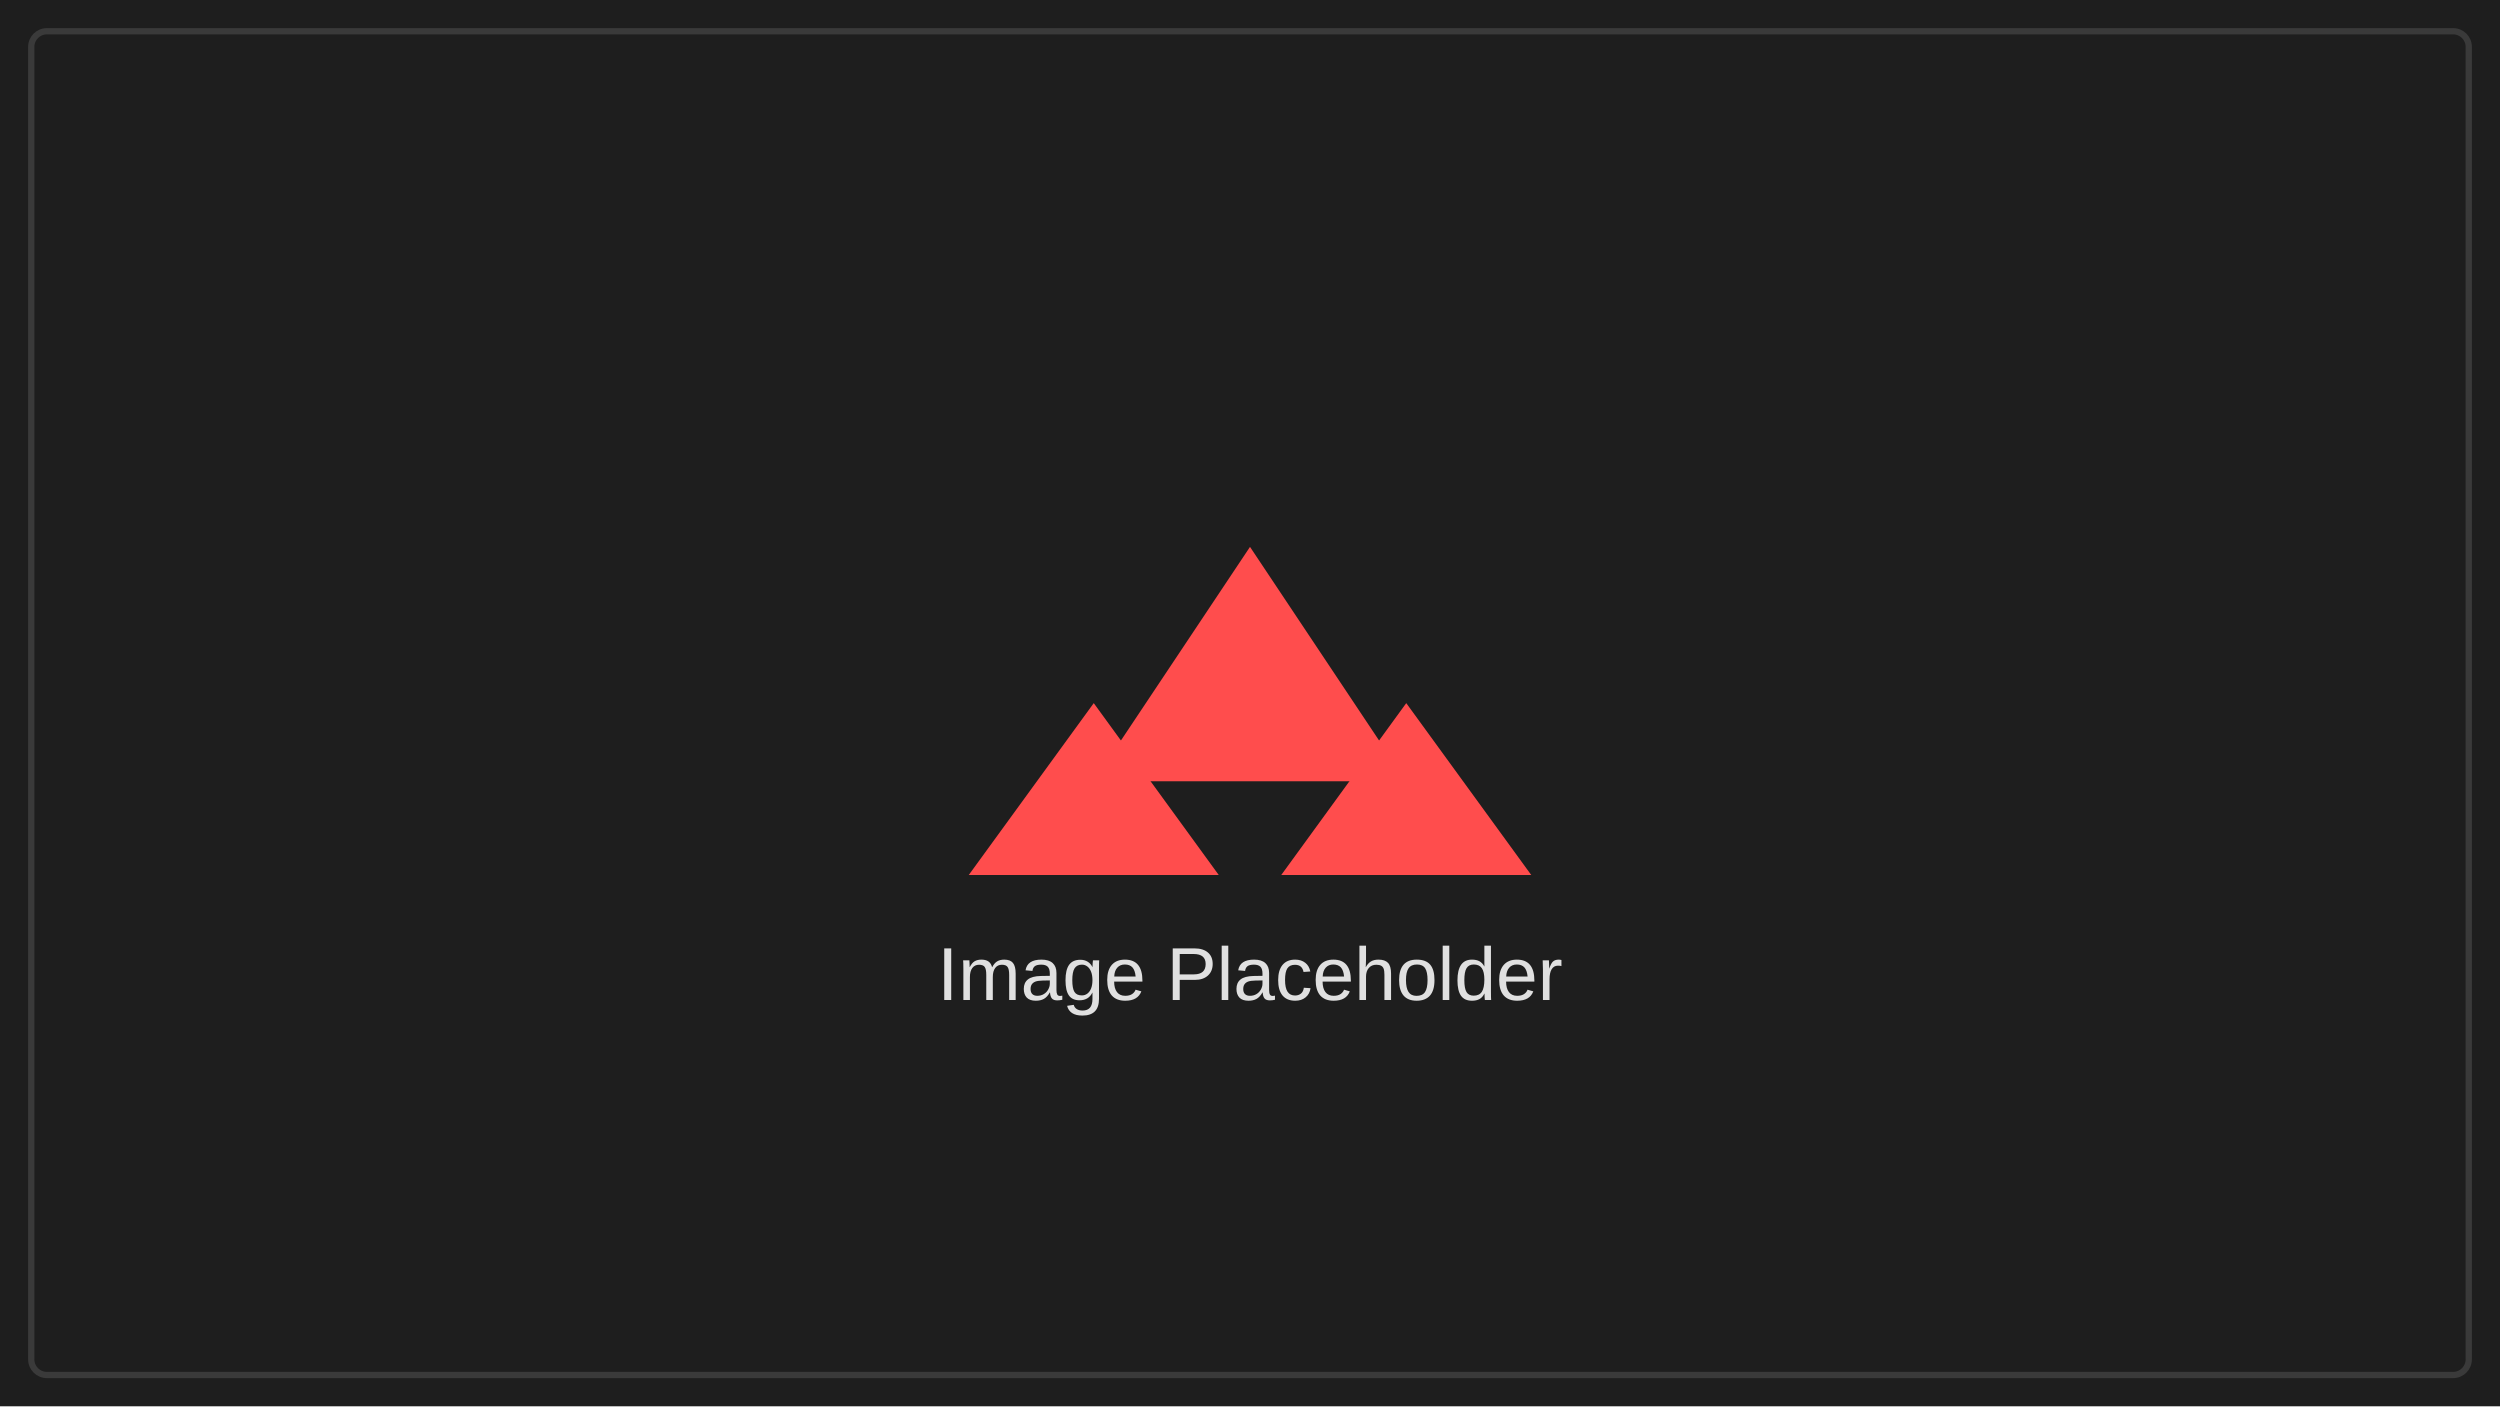
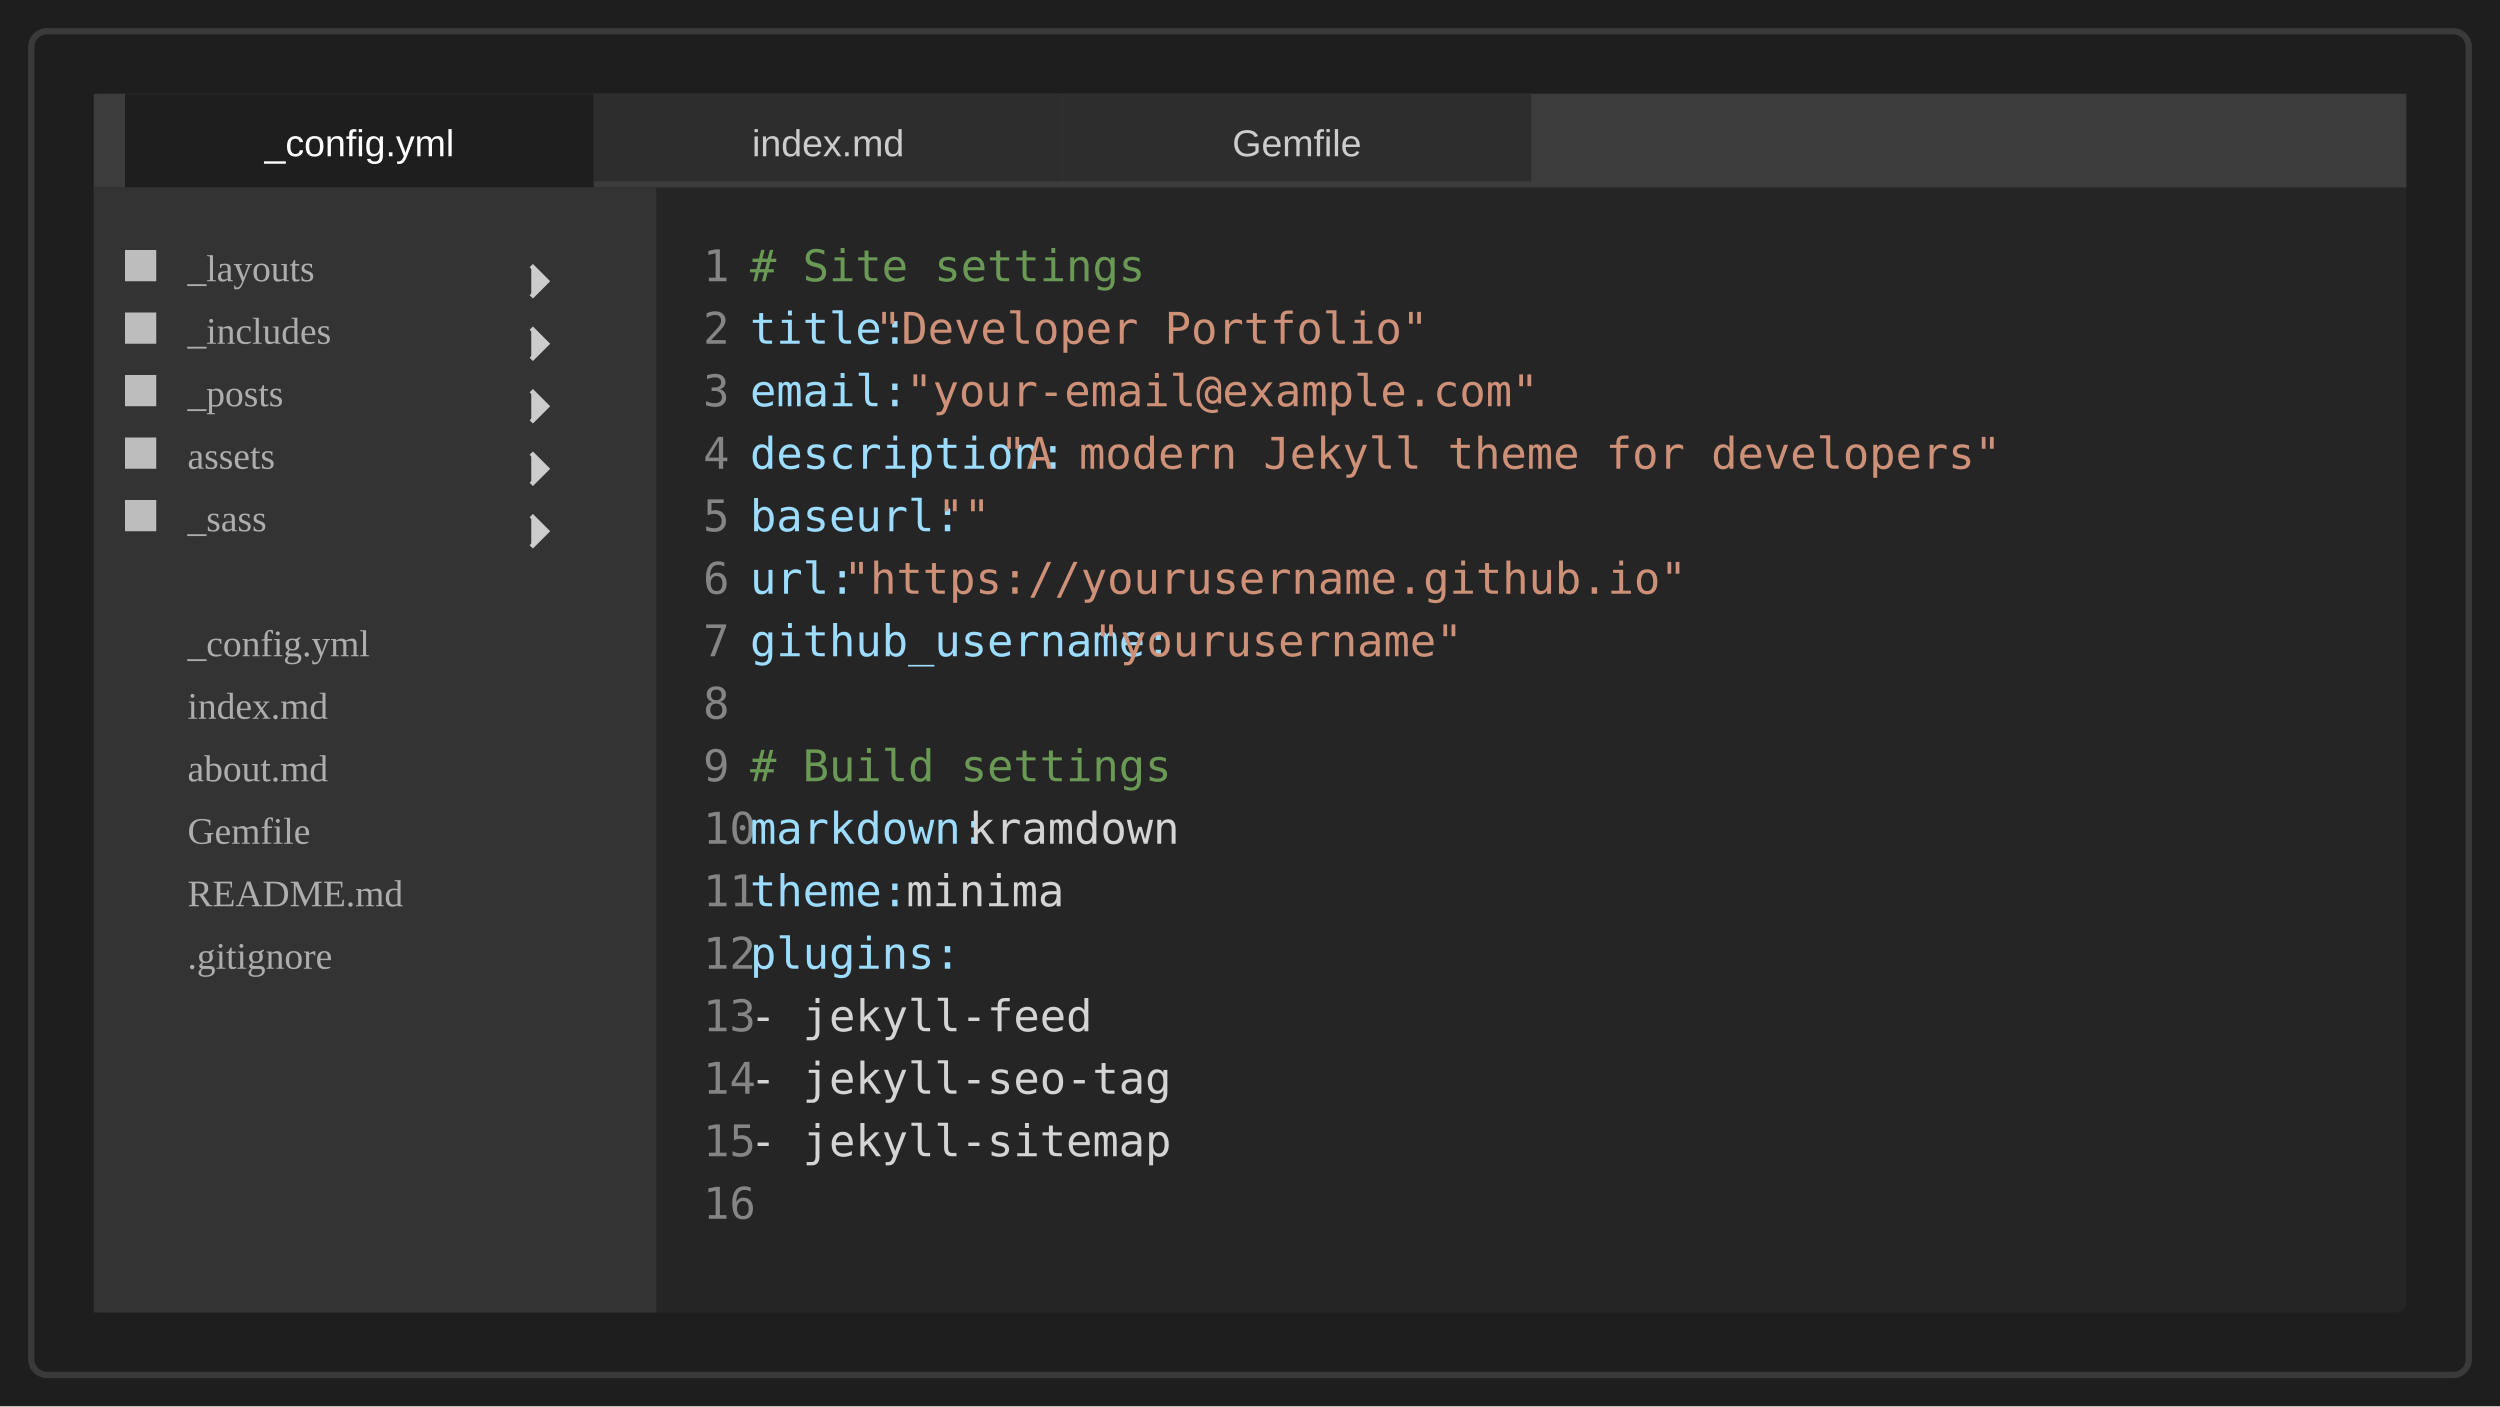
<svg xmlns="http://www.w3.org/2000/svg" width="800" height="450">
  <style>
    .background {
      fill: #1E1E1E;
    }
    .outline {
      fill: none;
      stroke: #3a3a3a;
      stroke-width: 2;
    }
+     .editor-bg {
+       fill: #252526;
+     }
+     .editor-sidebar {
+       fill: #333333;
+     }
+     .sidebar-item {
+       fill: #CCCCCC;
+       opacity: 0.8;
+     }
+     .sidebar-folder {
+       fill: #CCCCCC;
+       opacity: 0.9;
+     }
+     .code-text {
+       font-family: 'Consolas', 'Monaco', monospace;
+       font-size: 14px;
+       fill: #D4D4D4;
+     }
+     .code-comment {
+       font-family: 'Consolas', 'Monaco', monospace;
+       font-size: 14px;
+       fill: #6A9955;
+     }
+     .code-key {
+       font-family: 'Consolas', 'Monaco', monospace;
+       font-size: 14px;
+       fill: #9CDCFE;
+     }
+     .code-value {
+       font-family: 'Consolas', 'Monaco', monospace;
+       font-size: 14px;
+       fill: #CE9178;
+     }
+     .code-yaml {
+       font-family: 'Consolas', 'Monaco', monospace;
+       font-size: 14px;
+       fill: #569CD6;
+     }
+     .line-number {
+       font-family: 'Consolas', 'Monaco', monospace;
+       font-size: 14px;
+       fill: #858585;
+     }
+     .title-bar {
+       fill: #3C3C3C;
+     }
+     .tab-active {
+       fill: #1E1E1E;
+     }
+     .tab-inactive {
+       fill: #2D2D2D;
+     }
+     .tab-text {
+       font-family: 'Segoe UI', 'Arial', sans-serif;
+       font-size: 12px;
+       fill: #FFFFFF;
+       text-anchor: middle;
+     }
+     .tab-text-inactive {
+       font-family: 'Segoe UI', 'Arial', sans-serif;
+       font-size: 12px;
+       fill: #CCCCCC;
+       text-anchor: middle;
+     }
    .icon {
-       fill: #ff4d4d;
-     }
-     .text {
-       font-family: 'Arial', sans-serif;
-       font-size: 24px;
-       fill: #e0e0e0;
-       text-anchor: middle;
+       fill: #CCCCCC;
    }
  </style>
  <rect class="background" width="800" height="450" />
  <rect class="outline" x="10" y="10" width="780" height="430" rx="5" />
-   <path class="icon" d="M400 175 L350 250 L450 250 Z" />
-   <path class="icon" d="M350 225 L310 280 L390 280 Z" />
-   <path class="icon" d="M450 225 L410 280 L490 280 Z" />
-   <text class="text" x="400" y="320">Image Placeholder</text>
+   <rect class="editor-bg" x="30" y="30" width="740" height="390" rx="3" />
+   <rect class="title-bar" x="30" y="30" width="740" height="30" rx="3 3 0 0" />
+   <rect class="tab-active" x="40" y="30" width="150" height="30" />
+   <text class="tab-text" x="115" y="50">_config.yml</text>
+   <rect class="tab-inactive" x="190" y="30" width="150" height="28" />
+   <text class="tab-text-inactive" x="265" y="50">index.md</text>
+   <rect class="tab-inactive" x="340" y="30" width="150" height="28" />
+   <text class="tab-text-inactive" x="415" y="50">Gemfile</text>
+   <rect class="editor-sidebar" x="30" y="60" width="180" height="360" />
+   <rect class="sidebar-folder" x="40" y="80" width="10" height="10" />
+   <text class="sidebar-item" x="60" y="90">_layouts</text>
+   <rect class="sidebar-folder" x="40" y="100" width="10" height="10" />
+   <text class="sidebar-item" x="60" y="110">_includes</text>
+   <rect class="sidebar-folder" x="40" y="120" width="10" height="10" />
+   <text class="sidebar-item" x="60" y="130">_posts</text>
+   <rect class="sidebar-folder" x="40" y="140" width="10" height="10" />
+   <text class="sidebar-item" x="60" y="150">assets</text>
+   <rect class="sidebar-folder" x="40" y="160" width="10" height="10" />
+   <text class="sidebar-item" x="60" y="170">_sass</text>
+   <path class="icon" d="M170,85 L175,90 L170,95" stroke="#CCCCCC" stroke-width="1.5" fill="none" />
+   <path class="icon" d="M170,105 L175,110 L170,115" stroke="#CCCCCC" stroke-width="1.5" fill="none" />
+   <path class="icon" d="M170,125 L175,130 L170,135" stroke="#CCCCCC" stroke-width="1.5" fill="none" />
+   <path class="icon" d="M170,145 L175,150 L170,155" stroke="#CCCCCC" stroke-width="1.5" fill="none" />
+   <path class="icon" d="M170,165 L175,170 L170,175" stroke="#CCCCCC" stroke-width="1.5" fill="none" />
+   <text class="sidebar-item" x="60" y="210">_config.yml</text>
+   <text class="sidebar-item" x="60" y="230">index.md</text>
+   <text class="sidebar-item" x="60" y="250">about.md</text>
+   <text class="sidebar-item" x="60" y="270">Gemfile</text>
+   <text class="sidebar-item" x="60" y="290">README.md</text>
+   <text class="sidebar-item" x="60" y="310">.gitignore</text>
+   <g>
+     <text class="line-number" x="225" y="90">1</text>
+     <text class="line-number" x="225" y="110">2</text>
+     <text class="line-number" x="225" y="130">3</text>
+     <text class="line-number" x="225" y="150">4</text>
+     <text class="line-number" x="225" y="170">5</text>
+     <text class="line-number" x="225" y="190">6</text>
+     <text class="line-number" x="225" y="210">7</text>
+     <text class="line-number" x="225" y="230">8</text>
+     <text class="line-number" x="225" y="250">9</text>
+     <text class="line-number" x="225" y="270">10</text>
+     <text class="line-number" x="225" y="290">11</text>
+     <text class="line-number" x="225" y="310">12</text>
+     <text class="line-number" x="225" y="330">13</text>
+     <text class="line-number" x="225" y="350">14</text>
+     <text class="line-number" x="225" y="370">15</text>
+     <text class="line-number" x="225" y="390">16</text>
+     <text class="code-comment" x="240" y="90"># Site settings</text>
+     <text class="code-key" x="240" y="110">title:</text>
+     <text class="code-value" x="280" y="110">"Developer Portfolio"</text>
+     <text class="code-key" x="240" y="130">email:</text>
+     <text class="code-value" x="290" y="130">"your-email@example.com"</text>
+     <text class="code-key" x="240" y="150">description:</text>
+     <text class="code-value" x="320" y="150">"A modern Jekyll theme for developers"</text>
+     <text class="code-key" x="240" y="170">baseurl:</text>
+     <text class="code-value" x="300" y="170">""</text>
+     <text class="code-key" x="240" y="190">url:</text>
+     <text class="code-value" x="270" y="190">"https://yourusername.github.io"</text>
+     <text class="code-key" x="240" y="210">github_username:</text>
+     <text class="code-value" x="350" y="210">"yourusername"</text>
+     <text class="code-text" x="240" y="230" />
+     <text class="code-comment" x="240" y="250"># Build settings</text>
+     <text class="code-key" x="240" y="270">markdown:</text>
+     <text class="code-text" x="310" y="270">kramdown</text>
+     <text class="code-key" x="240" y="290">theme:</text>
+     <text class="code-text" x="290" y="290">minima</text>
+     <text class="code-key" x="240" y="310">plugins:</text>
+     <text class="code-text" x="240" y="330">  - jekyll-feed</text>
+     <text class="code-text" x="240" y="350">  - jekyll-seo-tag</text>
+     <text class="code-text" x="240" y="370">  - jekyll-sitemap</text>
+   </g>
</svg>
